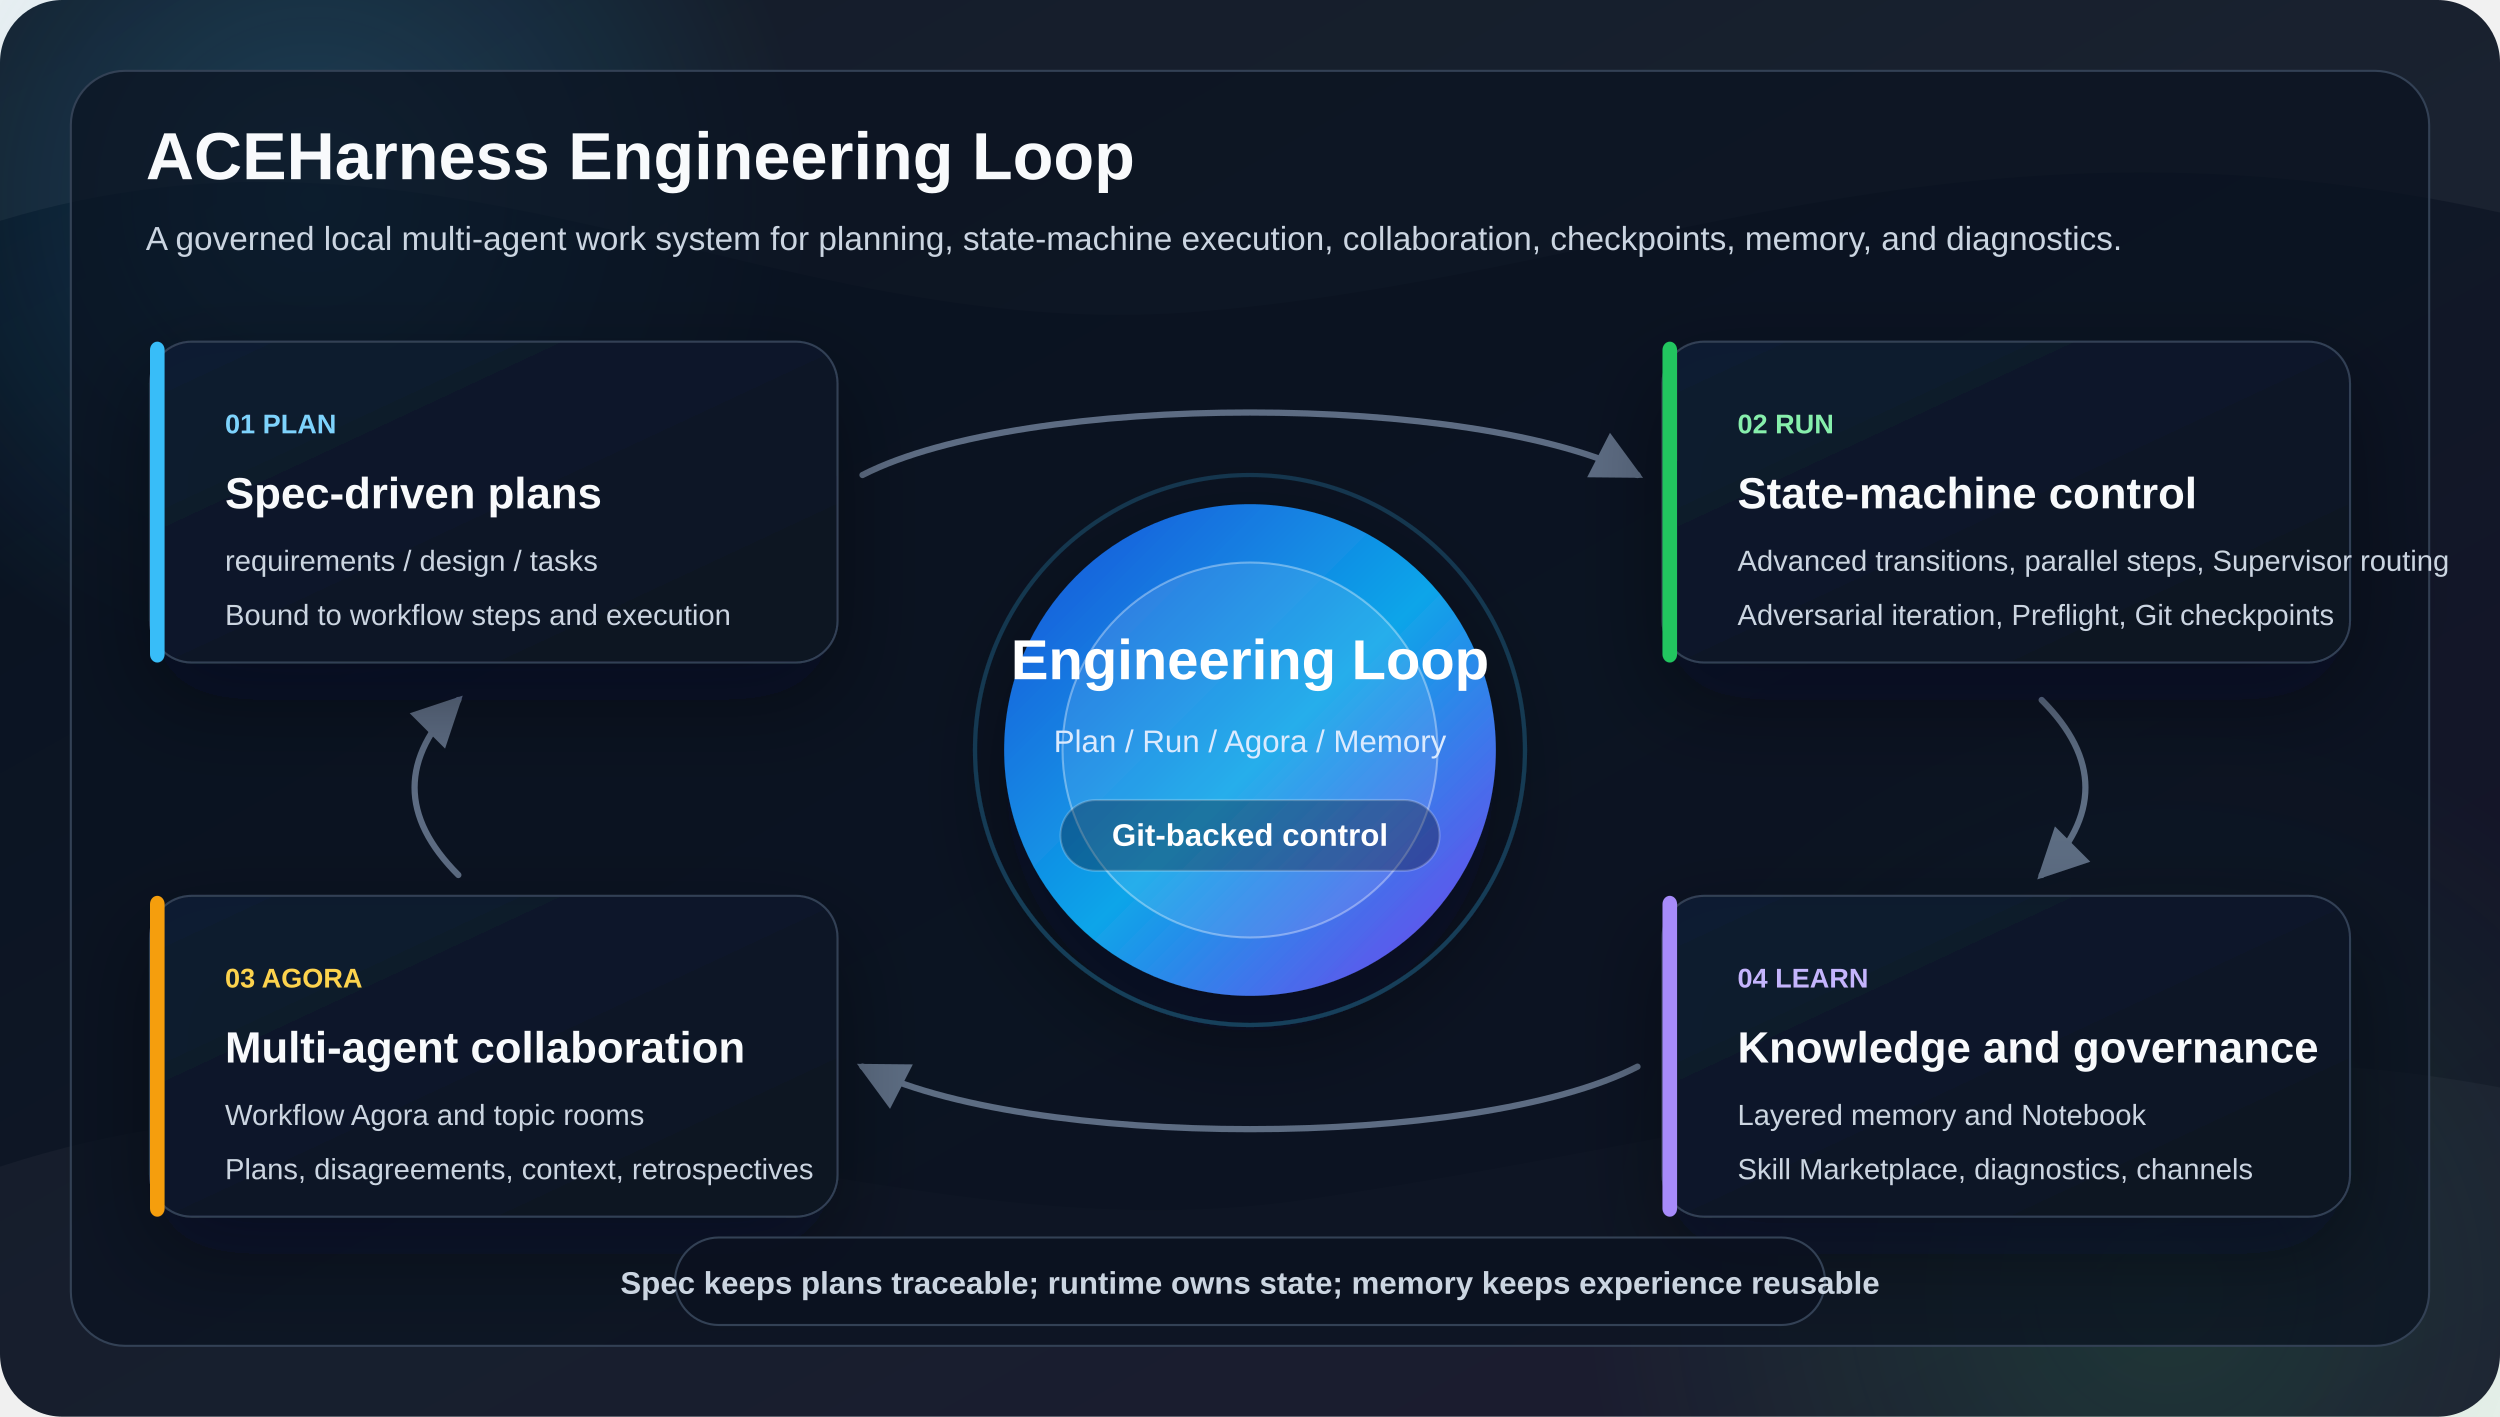
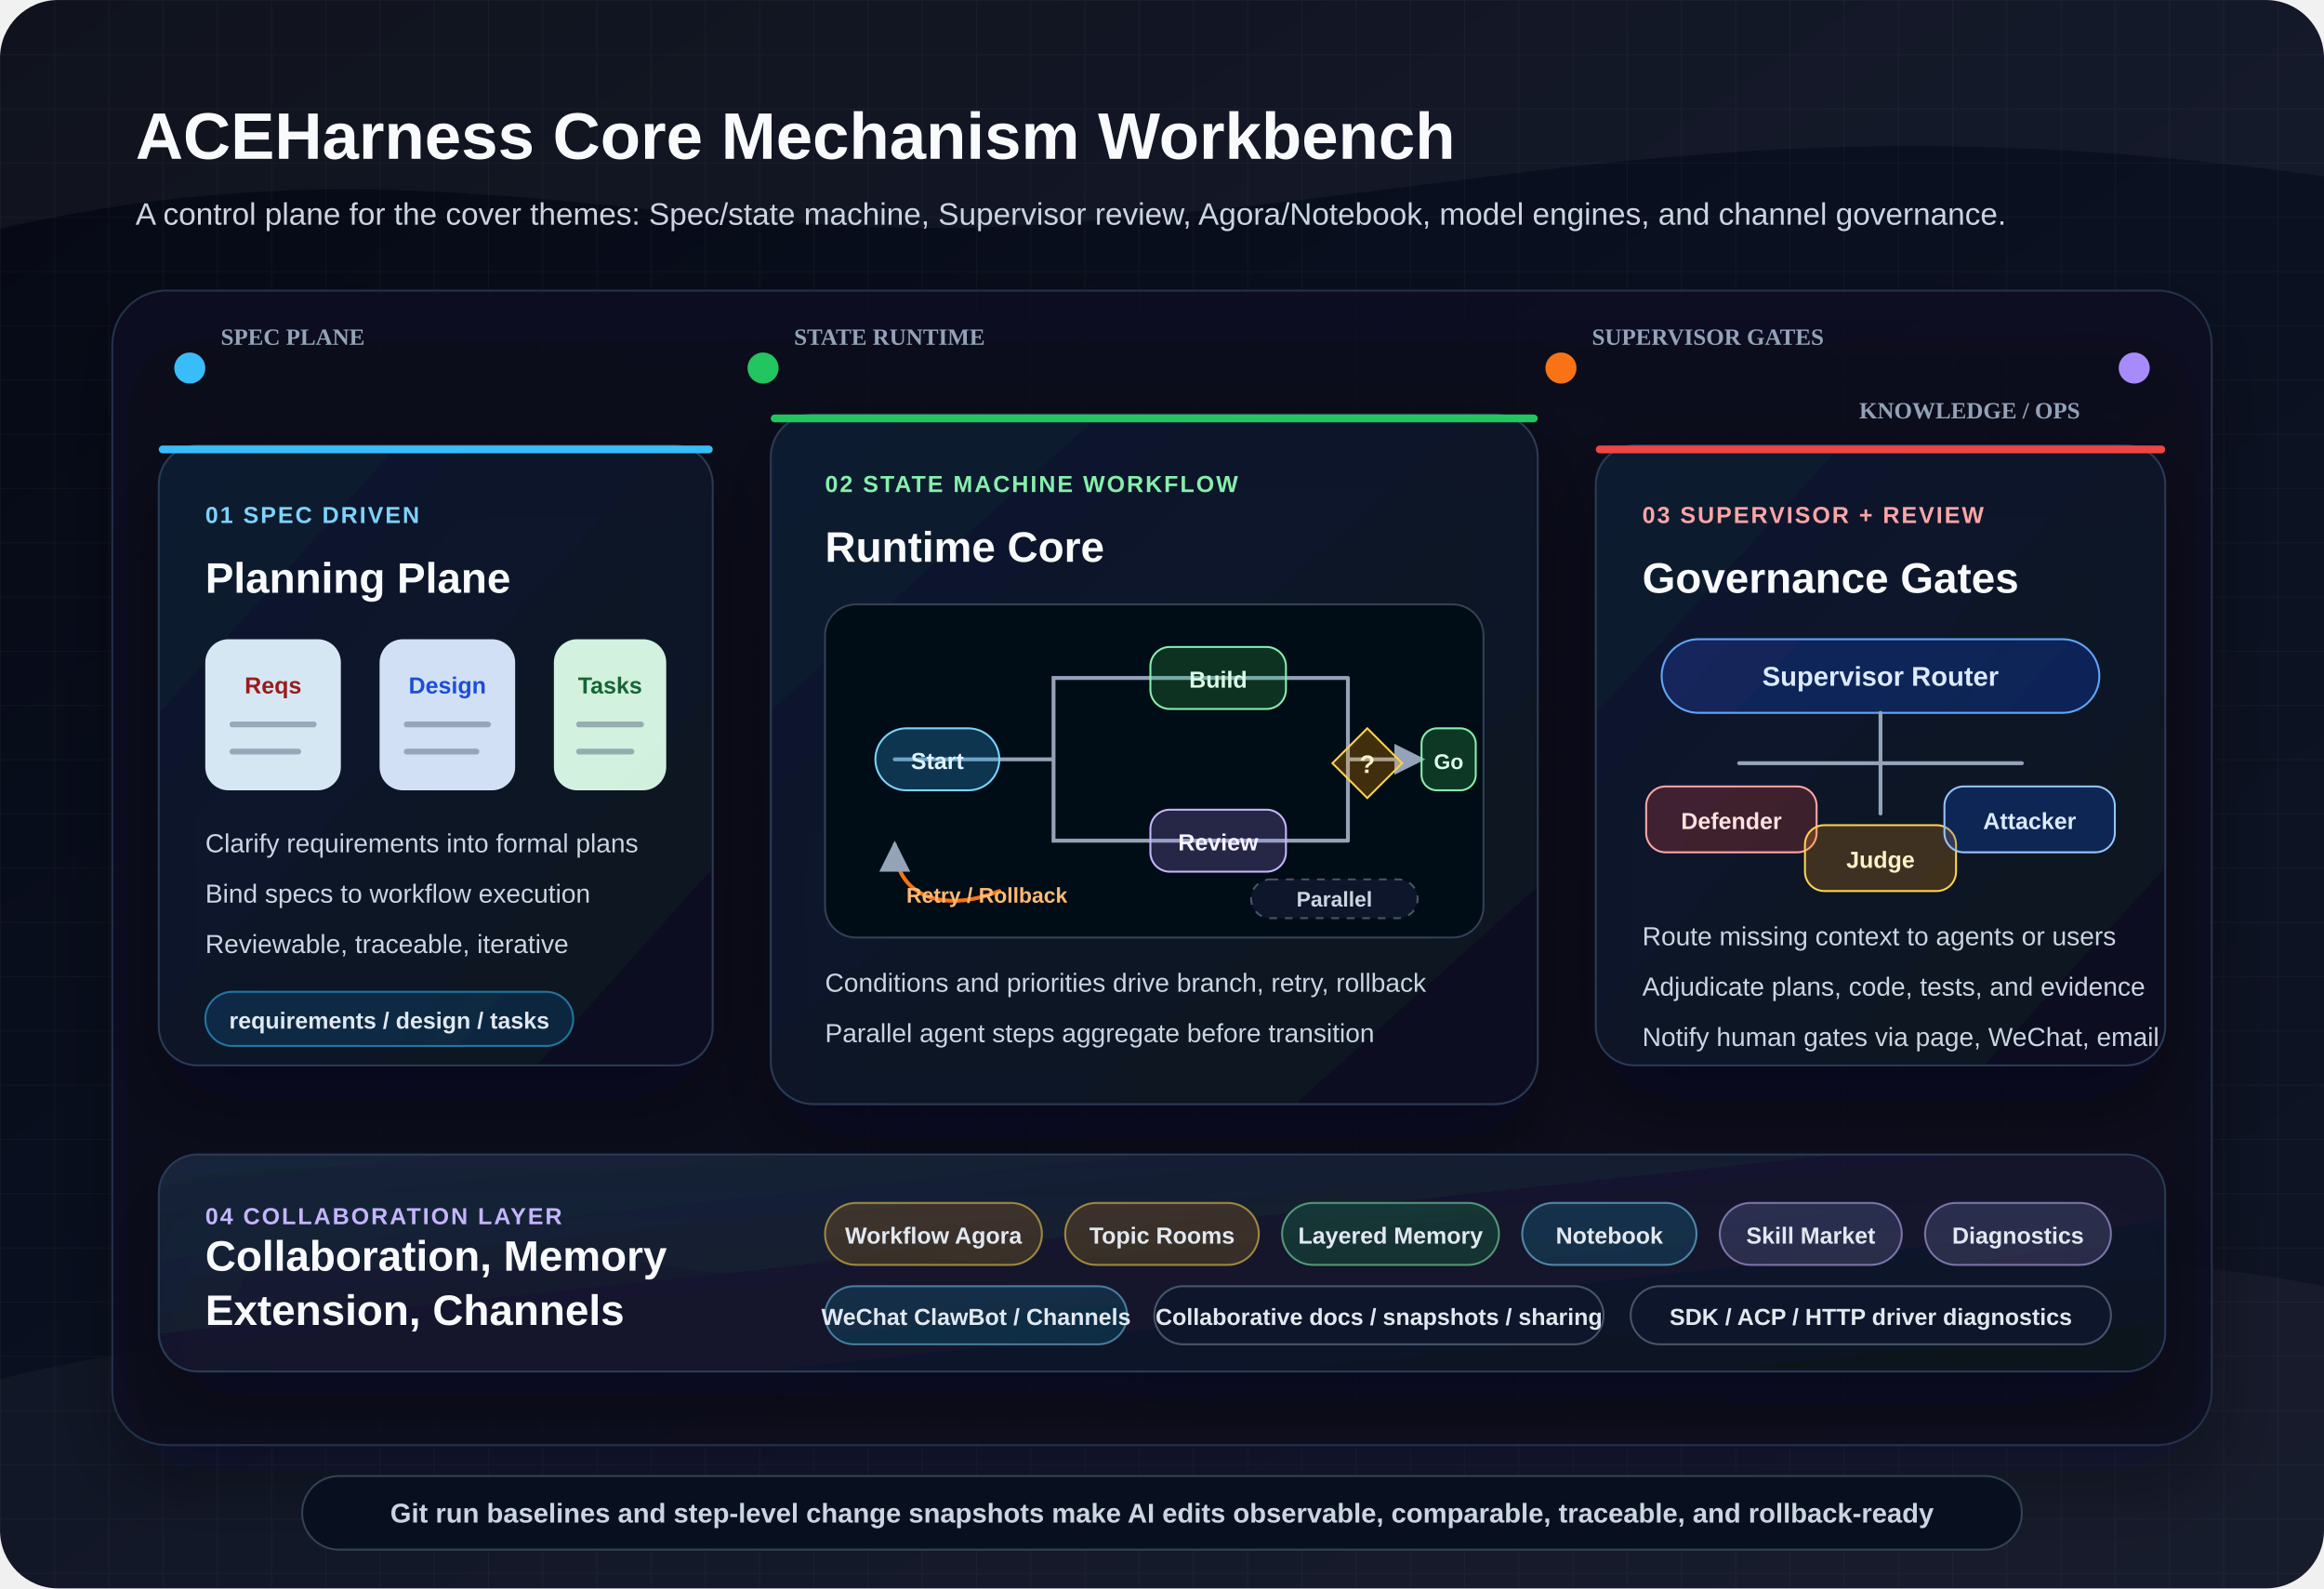
- <svg xmlns="http://www.w3.org/2000/svg" width="1200" height="680" viewBox="0 0 1200 680" fill="none" role="img" aria-labelledby="title desc">
+ <svg xmlns="http://www.w3.org/2000/svg" width="1200" height="820" viewBox="0 0 1200 820" fill="none" role="img" aria-labelledby="title desc">
  <defs>
    <linearGradient id="bg" x1="0" y1="0" x2="1" y2="1">
-       <stop offset="0%" stop-color="#07111F" />
-       <stop offset="55%" stop-color="#101827" />
-       <stop offset="100%" stop-color="#171329" />
+       <stop offset="0%" stop-color="#060914" />
+       <stop offset="46%" stop-color="#0A1020" />
+       <stop offset="100%" stop-color="#101525" />
    </linearGradient>
    <linearGradient id="panel" x1="0" y1="0" x2="1" y2="1">
-       <stop offset="0%" stop-color="#111C31" stop-opacity="0.98" />
-       <stop offset="100%" stop-color="#0B1220" stop-opacity="0.98" />
+       <stop offset="0%" stop-color="#111C31" stop-opacity="0.96" />
+       <stop offset="100%" stop-color="#08101F" stop-opacity="0.98" />
    </linearGradient>
-     <linearGradient id="center" x1="0" y1="0" x2="1" y2="1">
-       <stop offset="0%" stop-color="#1D4ED8" />
-       <stop offset="52%" stop-color="#0EA5E9" />
-       <stop offset="100%" stop-color="#7C3AED" />
+     <linearGradient id="glass" x1="0" y1="0" x2="1" y2="1">
+       <stop offset="0%" stop-color="#1F2A44" stop-opacity="0.78" />
+       <stop offset="100%" stop-color="#0B1220" stop-opacity="0.82" />
    </linearGradient>
-     <radialGradient id="glowBlue" cx="50%" cy="50%" r="50%">
-       <stop offset="0%" stop-color="#38BDF8" stop-opacity="0.22" />
-       <stop offset="100%" stop-color="#38BDF8" stop-opacity="0" />
-     </radialGradient>
-     <radialGradient id="glowGreen" cx="50%" cy="50%" r="50%">
-       <stop offset="0%" stop-color="#22C55E" stop-opacity="0.16" />
-       <stop offset="100%" stop-color="#22C55E" stop-opacity="0" />
-     </radialGradient>
-     <filter id="shadow" x="-14%" y="-18%" width="128%" height="148%">
-       <feDropShadow dx="0" dy="18" stdDeviation="22" flood-color="#020617" flood-opacity="0.38" />
+     <linearGradient id="spine" x1="0" y1="0" x2="1" y2="0">
+       <stop offset="0%" stop-color="#38BDF8" />
+       <stop offset="45%" stop-color="#22C55E" />
+       <stop offset="72%" stop-color="#F97316" />
+       <stop offset="100%" stop-color="#A78BFA" />
+     </linearGradient>
+     <pattern id="grid" width="28" height="28" patternUnits="userSpaceOnUse">
+       <path d="M28 0H0V28" stroke="#FFFFFF" stroke-opacity="0.035" stroke-width="1" />
+     </pattern>
+     <filter id="shadow" x="-12%" y="-16%" width="124%" height="142%">
+       <feDropShadow dx="0" dy="18" stdDeviation="20" flood-color="#020617" flood-opacity="0.38" />
    </filter>
-     <marker id="loopArrow" markerWidth="10" markerHeight="10" refX="8" refY="5" orient="auto" markerUnits="strokeWidth">
-       <path d="M1 1L9 5L1 9Z" fill="#64748B" />
+     <marker id="arrow" markerWidth="10" markerHeight="10" refX="8" refY="5" orient="auto" markerUnits="strokeWidth">
+       <path d="M1 1L9 5L1 9Z" fill="#94A3B8" />
    </marker>
    <style>
      .font { font-family: Arial, sans-serif; }
-       .title { fill: #F8FAFC; font-size: 32px; font-weight: 800; }
+       .title { fill: #F8FAFC; font-size: 34px; font-weight: 800; }
      .subtitle { fill: #CBD5E1; font-size: 16px; }
-       .h { fill: #F8FAFC; font-size: 21px; font-weight: 800; }
-       .p { fill: #CBD5E1; font-size: 14px; }
+       .kicker { font-size: 12px; font-weight: 800; letter-spacing: 0.08em; }
+       .h { fill: #F8FAFC; font-size: 22px; font-weight: 800; }
+       .p { fill: #CBD5E1; font-size: 13.5px; }
+       .tiny { fill: #94A3B8; font-size: 12px; font-weight: 700; }
+       .chip { fill: #E2E8F0; font-size: 12px; font-weight: 800; }
    </style>
  </defs>
-   <rect width="1200" height="680" rx="30" fill="url(#bg)" />
-   <circle cx="150" cy="95" r="240" fill="url(#glowBlue)" />
-   <circle cx="1040" cy="620" r="280" fill="url(#glowGreen)" />
-   <path d="M0 106C210 42 370 164 570 150C780 134 938 44 1200 102V0H0Z" fill="#FFFFFF" fill-opacity="0.045" />
-   <path d="M0 560C226 486 420 606 626 576C858 542 1010 486 1200 522V680H0Z" fill="#FFFFFF" fill-opacity="0.035" />
-   <rect x="34" y="34" width="1132" height="612" rx="26" fill="#0B1220" fill-opacity="0.72" stroke="#334155" />
+   <rect width="1200" height="820" rx="30" fill="url(#bg)" />
+   <rect width="1200" height="820" rx="30" fill="url(#grid)" />
+   <path d="M0 118C220 68 347 128 536 116C772 101 905 50 1200 91V0H0Z" fill="#FFFFFF" fill-opacity="0.04" />
+   <path d="M0 712C220 656 392 732 612 704C842 674 1006 626 1200 664V820H0Z" fill="#FFFFFF" fill-opacity="0.035" />
  <g class="font">
-     <text x="70" y="86" class="title">ACEHarness Engineering Loop</text>
-     <text x="70" y="120" class="subtitle">A governed local multi-agent work system for planning, state-machine execution, collaboration, checkpoints, memory, and diagnostics.</text>
+     <text x="70" y="82" class="title">ACEHarness Core Mechanism Workbench</text>
+     <text x="70" y="116" class="subtitle">A control plane for the cover themes: Spec/state machine, Supervisor review, Agora/Notebook, model engines, and channel governance.</text>
  </g>
-   <g transform="translate(0,-10)">
-     <g stroke="#64748B" stroke-width="3" stroke-linecap="round" stroke-linejoin="round" fill="none" opacity="0.92">
-       <path d="M414 238C492 198 708 198 786 238" marker-end="url(#loopArrow)" />
-       <path d="M980 346C1008 374 1008 402 980 430" marker-end="url(#loopArrow)" />
-       <path d="M786 522C708 562 492 562 414 522" marker-end="url(#loopArrow)" />
-       <path d="M220 430C192 402 192 374 220 346" marker-end="url(#loopArrow)" />
+   <g filter="url(#shadow)">
+     <rect x="58" y="150" width="1084" height="596" rx="28" fill="#0B1220" fill-opacity="0.82" stroke="#23324A" />
+     <path d="M98 190H1102" stroke="url(#spine)" stroke-width="5" stroke-linecap="round" />
+     <circle cx="98" cy="190" r="8" fill="#38BDF8" />
+     <circle cx="394" cy="190" r="8" fill="#22C55E" />
+     <circle cx="806" cy="190" r="8" fill="#F97316" />
+     <circle cx="1102" cy="190" r="8" fill="#A78BFA" />
+     <text x="114" y="178" fill="#7DD3FC" class="tiny">SPEC PLANE</text>
+     <text x="410" y="178" fill="#86EFAC" class="tiny">STATE RUNTIME</text>
+     <text x="822" y="178" fill="#FDBA74" class="tiny">SUPERVISOR GATES</text>
+     <text x="960" y="216" fill="#C4B5FD" class="tiny">KNOWLEDGE / OPS</text>
+   </g>
+   <g class="font" filter="url(#shadow)">
+     <rect x="82" y="230" width="286" height="320" rx="20" fill="url(#panel)" stroke="#2A3A55" />
+     <rect x="82" y="230" width="286" height="4" rx="2" fill="#38BDF8" />
+     <text x="106" y="270" fill="#7DD3FC" class="kicker">01  SPEC DRIVEN</text>
+     <text x="106" y="306" class="h">Planning Plane</text>
+     <g>
+       <rect x="106" y="330" width="70" height="78" rx="12" fill="#E0F2FE" fill-opacity="0.95" />
+       <rect x="196" y="330" width="70" height="78" rx="12" fill="#DBEAFE" fill-opacity="0.95" />
+       <rect x="286" y="330" width="58" height="78" rx="12" fill="#DCFCE7" fill-opacity="0.95" />
+       <text x="141" y="358" text-anchor="middle" fill="#991B1B" font-size="12" font-weight="800">Reqs</text>
+       <text x="231" y="358" text-anchor="middle" fill="#1D4ED8" font-size="12" font-weight="800">Design</text>
+       <text x="315" y="358" text-anchor="middle" fill="#166534" font-size="12" font-weight="800">Tasks</text>
+       <path d="M120 374H162M120 388H154M210 374H252M210 388H246M299 374H331M299 388H326" stroke="#64748B" stroke-opacity="0.55" stroke-width="3" stroke-linecap="round" />
    </g>
-     <g filter="url(#shadow)">
-       <circle cx="600" cy="370" r="118" fill="url(#center)" />
-       <circle cx="600" cy="370" r="90" fill="#FFFFFF" fill-opacity="0.10" stroke="#FFFFFF" stroke-opacity="0.35" />
-       <circle cx="600" cy="370" r="132" stroke="#38BDF8" stroke-opacity="0.20" stroke-width="2" />
-       <text x="600" y="336" text-anchor="middle" fill="#FFFFFF" class="font" font-size="27" font-weight="800">Engineering Loop</text>
-       <text x="600" y="371" text-anchor="middle" fill="#DBEAFE" class="font" font-size="15">Plan / Run / Agora / Memory</text>
-       <rect x="509" y="394" width="182" height="34" rx="17" fill="#0B1220" fill-opacity="0.36" stroke="#FFFFFF" stroke-opacity="0.22" />
-       <text x="600" y="416" text-anchor="middle" fill="#FFFFFF" class="font" font-size="15" font-weight="800">Git-backed control</text>
-     </g>
-     <g class="font" filter="url(#shadow)">
-       <rect x="72" y="174" width="330" height="154" rx="20" fill="url(#panel)" stroke="#334155" />
-       <rect x="72" y="174" width="7" height="154" rx="4" fill="#38BDF8" />
-       <text x="108" y="218" fill="#7DD3FC" font-size="13" font-weight="800">01  PLAN</text>
-       <text x="108" y="254" class="h">Spec-driven plans</text>
-       <text x="108" y="284" class="p">requirements / design / tasks</text>
-       <text x="108" y="310" class="p">Bound to workflow steps and execution</text>
-       <rect x="798" y="174" width="330" height="154" rx="20" fill="url(#panel)" stroke="#334155" />
-       <rect x="798" y="174" width="7" height="154" rx="4" fill="#22C55E" />
-       <text x="834" y="218" fill="#86EFAC" font-size="13" font-weight="800">02  RUN</text>
-       <text x="834" y="254" class="h">State-machine control</text>
-       <text x="834" y="284" class="p">Advanced transitions, parallel steps, Supervisor routing</text>
-       <text x="834" y="310" class="p">Adversarial iteration, Preflight, Git checkpoints</text>
-       <rect x="72" y="440" width="330" height="154" rx="20" fill="url(#panel)" stroke="#334155" />
-       <rect x="72" y="440" width="7" height="154" rx="4" fill="#F59E0B" />
-       <text x="108" y="484" fill="#FCD34D" font-size="13" font-weight="800">03  AGORA</text>
-       <text x="108" y="520" class="h">Multi-agent collaboration</text>
-       <text x="108" y="550" class="p">Workflow Agora and topic rooms</text>
-       <text x="108" y="576" class="p">Plans, disagreements, context, retrospectives</text>
-       <rect x="798" y="440" width="330" height="154" rx="20" fill="url(#panel)" stroke="#334155" />
-       <rect x="798" y="440" width="7" height="154" rx="4" fill="#A78BFA" />
-       <text x="834" y="484" fill="#C4B5FD" font-size="13" font-weight="800">04  LEARN</text>
-       <text x="834" y="520" class="h">Knowledge and governance</text>
-       <text x="834" y="550" class="p">Layered memory and Notebook</text>
-       <text x="834" y="576" class="p">Skill Marketplace, diagnostics, channels</text>
-     </g>
-     <g class="font">
-       <rect x="324" y="604" width="552" height="42" rx="21" fill="#0B1220" fill-opacity="0.92" stroke="#334155" />
-       <text x="600" y="631" text-anchor="middle" fill="#CBD5E1" font-size="15" font-weight="800">Spec keeps plans traceable; runtime owns state; memory keeps experience reusable</text>
+     <text x="106" y="440" class="p">Clarify requirements into formal plans</text>
+     <text x="106" y="466" class="p">Bind specs to workflow execution</text>
+     <text x="106" y="492" class="p">Reviewable, traceable, iterative</text>
+     <rect x="106" y="512" width="190" height="28" rx="14" fill="#0EA5E9" fill-opacity="0.15" stroke="#38BDF8" stroke-opacity="0.55" />
+     <text x="201" y="531" text-anchor="middle" class="chip">requirements / design / tasks</text>
+   </g>
+   <g class="font" filter="url(#shadow)">
+     <rect x="398" y="214" width="396" height="356" rx="22" fill="url(#panel)" stroke="#2A3A55" />
+     <rect x="398" y="214" width="396" height="4" rx="2" fill="#22C55E" />
+     <text x="426" y="254" fill="#86EFAC" class="kicker">02  STATE MACHINE WORKFLOW</text>
+     <text x="426" y="290" class="h">Runtime Core</text>
+     <rect x="426" y="312" width="340" height="172" rx="16" fill="#050A14" stroke="#334155" />
+     <path d="M462 392H544M544 392V350H622M544 392V434H622M622 350H696M622 434H696M696 350V392H734M696 434V392H734" stroke="#94A3B8" stroke-width="2" stroke-linecap="round" marker-end="url(#arrow)" />
+     <rect x="452" y="376" width="64" height="32" rx="16" fill="#0EA5E9" fill-opacity="0.28" stroke="#7DD3FC" />
+     <text x="484" y="397" text-anchor="middle" fill="#E0F2FE" font-size="12" font-weight="800">Start</text>
+     <rect x="594" y="334" width="70" height="32" rx="10" fill="#22C55E" fill-opacity="0.22" stroke="#86EFAC" />
+     <text x="629" y="355" text-anchor="middle" fill="#DCFCE7" font-size="12" font-weight="800">Build</text>
+     <rect x="594" y="418" width="70" height="32" rx="10" fill="#A78BFA" fill-opacity="0.22" stroke="#C4B5FD" />
+     <text x="629" y="439" text-anchor="middle" fill="#F5F3FF" font-size="12" font-weight="800">Review</text>
+     <path d="M706 376L724 394L706 412L688 394Z" fill="#F59E0B" fill-opacity="0.24" stroke="#FCD34D" />
+     <text x="706" y="399" text-anchor="middle" fill="#FEF3C7" font-size="13" font-weight="900">?</text>
+     <rect x="734" y="376" width="28" height="32" rx="8" fill="#22C55E" fill-opacity="0.24" stroke="#86EFAC" />
+     <text x="748" y="397" text-anchor="middle" fill="#DCFCE7" font-size="11" font-weight="800">Go</text>
+     <path d="M516 460C486 472 462 462 462 436" stroke="#F97316" stroke-width="2" stroke-linecap="round" marker-end="url(#arrow)" />
+     <text x="468" y="466" fill="#FDBA74" font-size="11" font-weight="800">Retry / Rollback</text>
+     <rect x="646" y="454" width="86" height="20" rx="10" fill="#0F172A" stroke="#475569" stroke-dasharray="4 4" />
+     <text x="689" y="468" text-anchor="middle" fill="#CBD5E1" font-size="11" font-weight="800">Parallel</text>
+     <text x="426" y="512" class="p">Conditions and priorities drive branch, retry, rollback</text>
+     <text x="426" y="538" class="p">Parallel agent steps aggregate before transition</text>
+   </g>
+   <g class="font" filter="url(#shadow)">
+     <rect x="824" y="230" width="294" height="320" rx="20" fill="url(#panel)" stroke="#2A3A55" />
+     <rect x="824" y="230" width="294" height="4" rx="2" fill="#EF4444" />
+     <text x="848" y="270" fill="#FCA5A5" class="kicker">03  SUPERVISOR + REVIEW</text>
+     <text x="848" y="306" class="h">Governance Gates</text>
+     <rect x="858" y="330" width="226" height="38" rx="19" fill="#1D4ED8" fill-opacity="0.28" stroke="#60A5FA" />
+     <text x="971" y="354" text-anchor="middle" fill="#DBEAFE" font-size="14" font-weight="800">Supervisor Router</text>
+     <path d="M971 368V394M971 394H898M971 394H1044M971 394V420" stroke="#94A3B8" stroke-width="2" stroke-linecap="round" />
+     <rect x="850" y="406" width="88" height="34" rx="10" fill="#EF4444" fill-opacity="0.22" stroke="#FCA5A5" />
+     <text x="894" y="428" text-anchor="middle" fill="#FEE2E2" font-size="12" font-weight="800">Defender</text>
+     <rect x="932" y="426" width="78" height="34" rx="10" fill="#F59E0B" fill-opacity="0.22" stroke="#FCD34D" />
+     <text x="971" y="448" text-anchor="middle" fill="#FEF3C7" font-size="12" font-weight="800">Judge</text>
+     <rect x="1004" y="406" width="88" height="34" rx="10" fill="#2563EB" fill-opacity="0.24" stroke="#93C5FD" />
+     <text x="1048" y="428" text-anchor="middle" fill="#DBEAFE" font-size="12" font-weight="800">Attacker</text>
+     <text x="848" y="488" class="p">Route missing context to agents or users</text>
+     <text x="848" y="514" class="p">Adjudicate plans, code, tests, and evidence</text>
+     <text x="848" y="540" class="p">Notify human gates via page, WeChat, email</text>
+   </g>
+   <g class="font" filter="url(#shadow)">
+     <rect x="82" y="596" width="1036" height="112" rx="20" fill="url(#glass)" stroke="#2A3A55" />
+     <text x="106" y="632" fill="#C4B5FD" class="kicker">04  COLLABORATION LAYER</text>
+     <text x="106" y="656" class="h">Collaboration, Memory</text>
+     <text x="106" y="684" class="h">Extension, Channels</text>
+     <g>
+       <rect x="426" y="621" width="112" height="32" rx="16" fill="#F59E0B" fill-opacity="0.16" stroke="#FCD34D" stroke-opacity="0.55" />
+       <text x="482" y="642" text-anchor="middle" class="chip">Workflow Agora</text>
+       <rect x="550" y="621" width="100" height="32" rx="16" fill="#F59E0B" fill-opacity="0.16" stroke="#FCD34D" stroke-opacity="0.55" />
+       <text x="600" y="642" text-anchor="middle" class="chip">Topic Rooms</text>
+       <rect x="662" y="621" width="112" height="32" rx="16" fill="#22C55E" fill-opacity="0.15" stroke="#86EFAC" stroke-opacity="0.55" />
+       <text x="718" y="642" text-anchor="middle" class="chip">Layered Memory</text>
+       <rect x="786" y="621" width="90" height="32" rx="16" fill="#38BDF8" fill-opacity="0.14" stroke="#7DD3FC" stroke-opacity="0.55" />
+       <text x="831" y="642" text-anchor="middle" class="chip">Notebook</text>
+       <rect x="888" y="621" width="94" height="32" rx="16" fill="#A78BFA" fill-opacity="0.16" stroke="#C4B5FD" stroke-opacity="0.55" />
+       <text x="935" y="642" text-anchor="middle" class="chip">Skill Market</text>
+       <rect x="994" y="621" width="96" height="32" rx="16" fill="#A78BFA" fill-opacity="0.16" stroke="#C4B5FD" stroke-opacity="0.55" />
+       <text x="1042" y="642" text-anchor="middle" class="chip">Diagnostics</text>
+       <rect x="426" y="664" width="156" height="30" rx="15" fill="#0EA5E9" fill-opacity="0.14" stroke="#7DD3FC" stroke-opacity="0.5" />
+       <text x="504" y="684" text-anchor="middle" class="chip">WeChat ClawBot / Channels</text>
+       <rect x="596" y="664" width="232" height="30" rx="15" fill="#0F172A" stroke="#475569" />
+       <text x="712" y="684" text-anchor="middle" class="chip">Collaborative docs / snapshots / sharing</text>
+       <rect x="842" y="664" width="248" height="30" rx="15" fill="#0F172A" stroke="#475569" />
+       <text x="966" y="684" text-anchor="middle" class="chip">SDK / ACP / HTTP driver diagnostics</text>
    </g>
  </g>
+   <g class="font">
+     <rect x="156" y="762" width="888" height="38" rx="19" fill="#08101F" stroke="#334155" />
+     <text x="600" y="786" text-anchor="middle" fill="#CBD5E1" font-size="14" font-weight="800">Git run baselines and step-level change snapshots make AI edits observable, comparable, traceable, and rollback-ready</text>
+   </g>
</svg>
